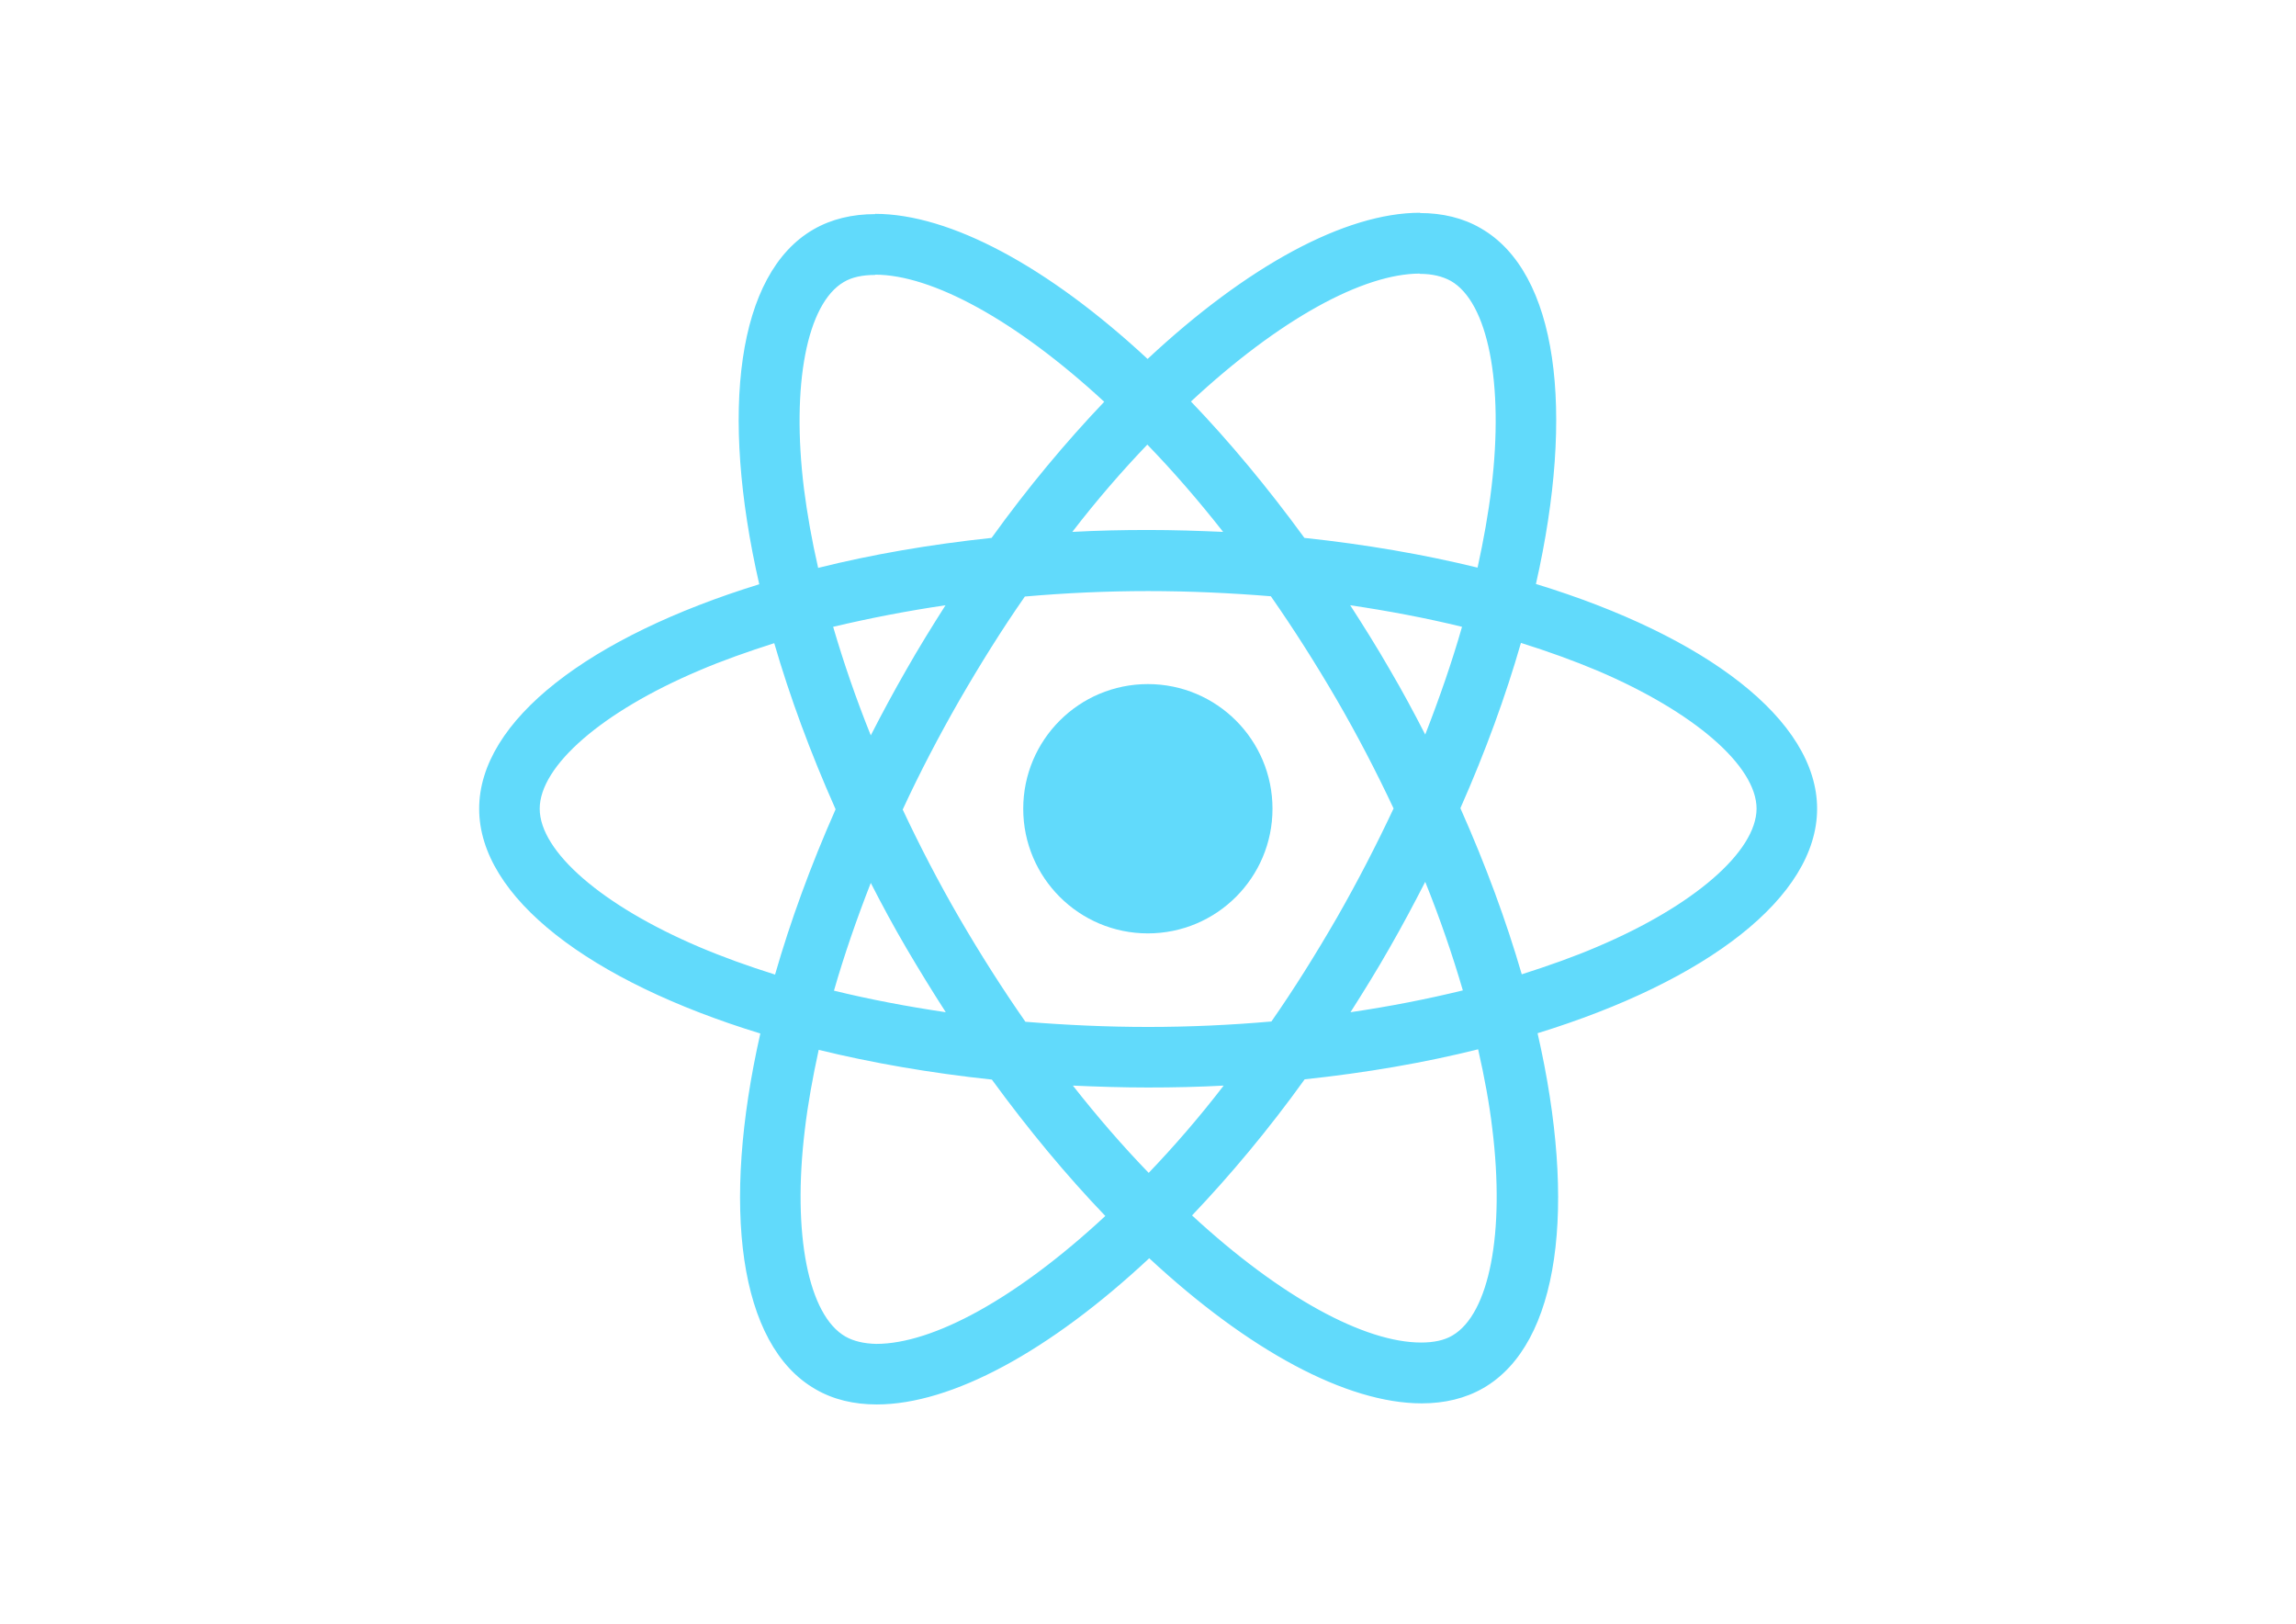
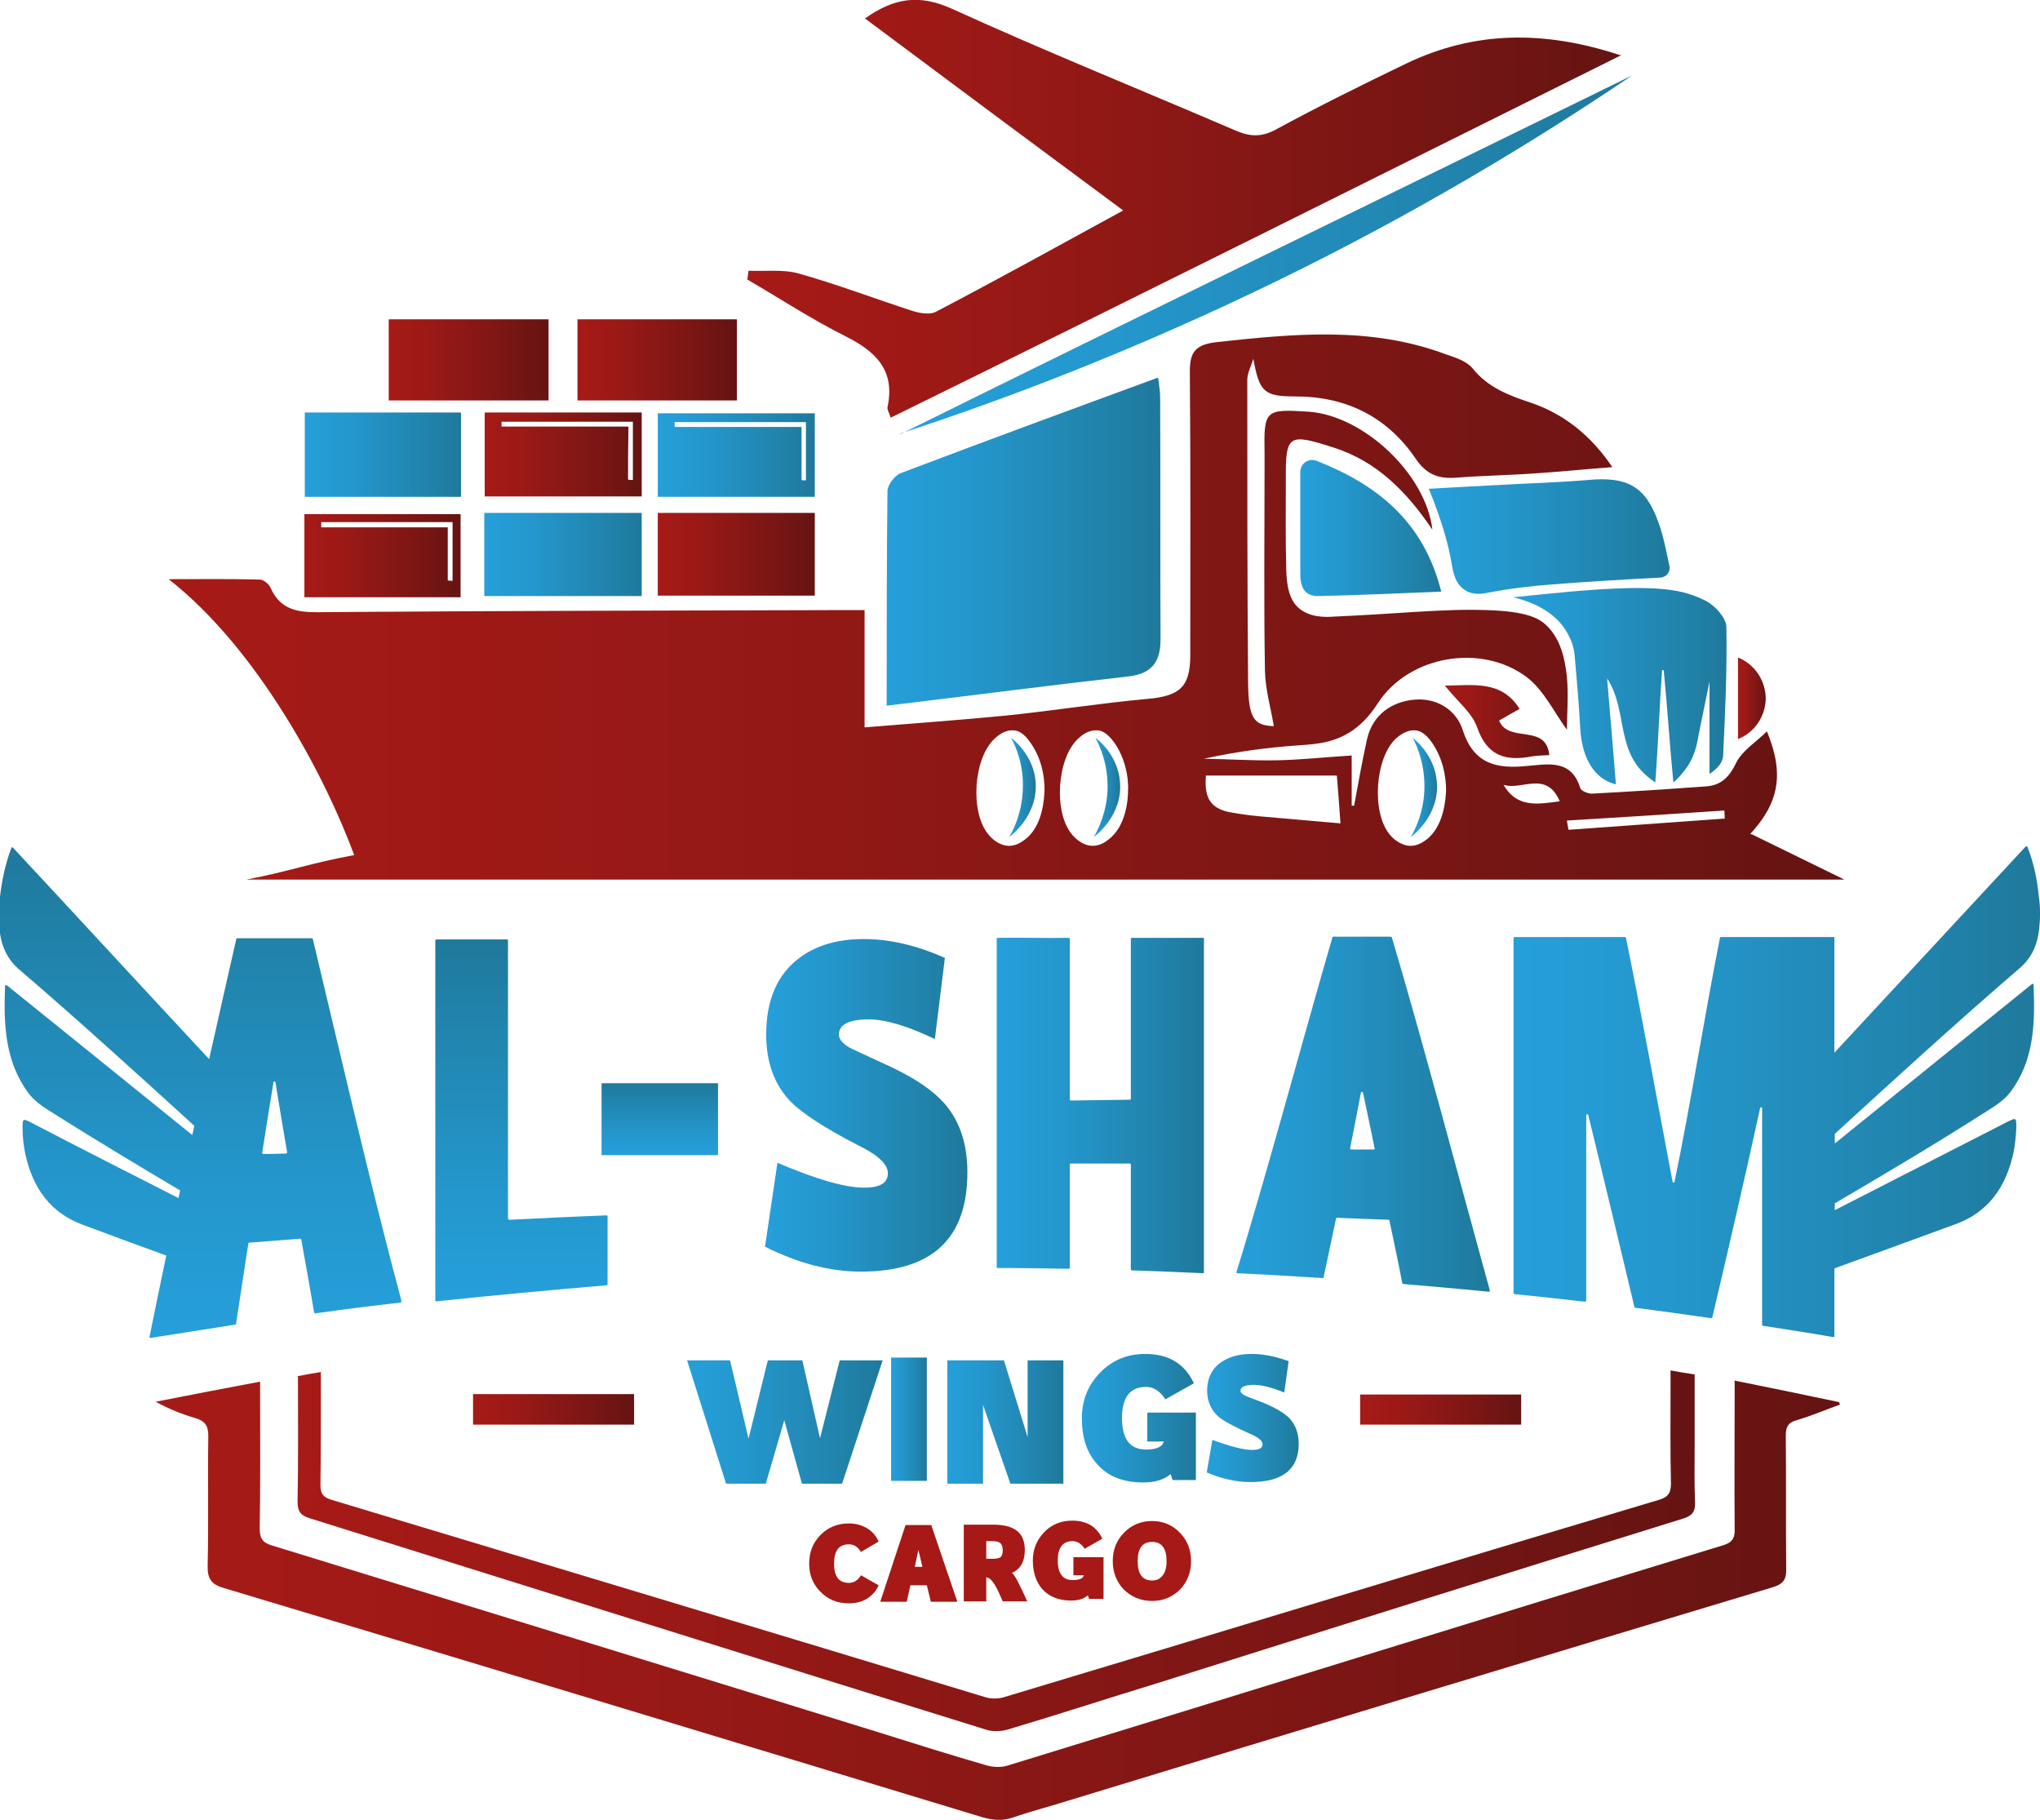
- <svg xmlns="http://www.w3.org/2000/svg" viewBox="0 0 841.9 595.3">
-   <g fill="#61DAFB">
-     <path d="M666.3 296.5c0-32.5-40.7-63.3-103.1-82.4 14.4-63.6 8-114.2-20.2-130.4-6.5-3.8-14.1-5.6-22.4-5.6v22.3c4.6 0 8.3.9 11.4 2.6 13.6 7.8 19.5 37.5 14.9 75.7-1.1 9.4-2.9 19.3-5.1 29.4-19.6-4.8-41-8.5-63.5-10.9-13.5-18.5-27.5-35.3-41.6-50 32.6-30.3 63.2-46.9 84-46.9V78c-27.5 0-63.5 19.6-99.9 53.6-36.4-33.8-72.4-53.2-99.9-53.2v22.3c20.7 0 51.4 16.5 84 46.6-14 14.7-28 31.4-41.3 49.9-22.6 2.4-44 6.1-63.6 11-2.3-10-4-19.7-5.2-29-4.7-38.2 1.1-67.9 14.6-75.8 3-1.8 6.9-2.6 11.5-2.6V78.5c-8.4 0-16 1.8-22.6 5.6-28.1 16.2-34.4 66.7-19.9 130.1-62.2 19.2-102.7 49.9-102.7 82.3 0 32.5 40.7 63.3 103.1 82.4-14.4 63.6-8 114.2 20.2 130.4 6.5 3.8 14.1 5.6 22.5 5.6 27.5 0 63.5-19.6 99.9-53.6 36.4 33.8 72.4 53.2 99.9 53.2 8.4 0 16-1.8 22.6-5.6 28.1-16.2 34.4-66.7 19.9-130.1 62-19.1 102.5-49.9 102.5-82.3zm-130.2-66.7c-3.7 12.9-8.3 26.2-13.5 39.5-4.1-8-8.4-16-13.1-24-4.6-8-9.5-15.8-14.4-23.4 14.2 2.1 27.9 4.7 41 7.9zm-45.8 106.5c-7.8 13.5-15.8 26.3-24.1 38.2-14.9 1.3-30 2-45.2 2-15.1 0-30.2-.7-45-1.9-8.3-11.9-16.4-24.6-24.2-38-7.6-13.1-14.5-26.4-20.8-39.8 6.2-13.4 13.2-26.8 20.7-39.9 7.8-13.5 15.8-26.3 24.1-38.2 14.9-1.3 30-2 45.2-2 15.1 0 30.2.7 45 1.9 8.3 11.9 16.4 24.6 24.2 38 7.6 13.1 14.5 26.4 20.8 39.8-6.3 13.4-13.2 26.8-20.7 39.9zm32.3-13c5.4 13.4 10 26.8 13.8 39.8-13.1 3.2-26.9 5.9-41.2 8 4.9-7.7 9.8-15.6 14.4-23.7 4.6-8 8.9-16.1 13-24.1zM421.2 430c-9.3-9.6-18.6-20.3-27.8-32 9 .4 18.2.7 27.5.7 9.4 0 18.7-.2 27.8-.7-9 11.7-18.3 22.4-27.5 32zm-74.4-58.9c-14.2-2.1-27.9-4.7-41-7.9 3.7-12.9 8.3-26.2 13.5-39.5 4.1 8 8.4 16 13.1 24 4.7 8 9.5 15.8 14.4 23.4zM420.7 163c9.3 9.6 18.6 20.3 27.8 32-9-.4-18.2-.7-27.5-.7-9.4 0-18.7.2-27.8.7 9-11.7 18.3-22.4 27.5-32zm-74 58.9c-4.9 7.7-9.8 15.6-14.4 23.7-4.6 8-8.9 16-13 24-5.4-13.4-10-26.8-13.8-39.8 13.1-3.1 26.9-5.8 41.2-7.9zm-90.5 125.2c-35.4-15.1-58.3-34.9-58.3-50.6 0-15.7 22.9-35.6 58.3-50.6 8.6-3.7 18-7 27.7-10.1 5.7 19.6 13.2 40 22.5 60.9-9.2 20.8-16.6 41.1-22.2 60.6-9.9-3.1-19.3-6.5-28-10.2zM310 490c-13.6-7.8-19.5-37.5-14.9-75.7 1.1-9.4 2.9-19.3 5.1-29.4 19.6 4.8 41 8.5 63.5 10.9 13.5 18.5 27.5 35.3 41.6 50-32.6 30.3-63.2 46.9-84 46.9-4.5-.1-8.3-1-11.3-2.7zm237.2-76.2c4.7 38.2-1.1 67.9-14.6 75.8-3 1.8-6.9 2.6-11.5 2.6-20.7 0-51.4-16.5-84-46.6 14-14.7 28-31.4 41.3-49.9 22.6-2.4 44-6.1 63.6-11 2.3 10.1 4.1 19.8 5.2 29.1zm38.5-66.7c-8.6 3.7-18 7-27.7 10.1-5.7-19.6-13.2-40-22.5-60.9 9.2-20.8 16.6-41.1 22.2-60.6 9.9 3.1 19.3 6.5 28.1 10.2 35.4 15.1 58.3 34.9 58.3 50.6-.1 15.7-23 35.6-58.4 50.6zM320.8 78.4z" />
-     <circle cx="420.9" cy="296.5" r="45.7" />
-     <path d="M520.5 78.1z" />
+ <svg xmlns="http://www.w3.org/2000/svg" width="508" height="453" version="1.1" viewBox="0 0 508 453" xml:space="preserve">
+   <style type="text/css">
+ 	.st0{fill:url(#SVGID_1_);}
+ 	.st1{fill:url(#SVGID_00000100374781197637613910000002083358941014354595_);}
+ 	.st2{fill:url(#SVGID_00000109027252061646662310000008807734010550581412_);}
+ 	.st3{fill:url(#SVGID_00000093884674241930143670000001054504428235345824_);}
+ 	.st4{fill:url(#SVGID_00000036958480020087735960000004993094012222943126_);}
+ 	.st5{fill:url(#SVGID_00000083773745103293279260000006241290240976420528_);}
+ 	.st6{fill:url(#SVGID_00000119092336941780014540000004397589042886834101_);}
+ 	.st7{fill:url(#SVGID_00000145763057447125382490000012646993371002751934_);}
+ 	.st8{fill:url(#SVGID_00000076601104300006852490000007917606803246754979_);}
+ 	.st9{fill:url(#SVGID_00000091694253767464990840000006448033038085331098_);}
+ 	.st10{fill:url(#SVGID_00000110440859505365912270000017623903093437554836_);}
+ 	.st11{fill:url(#SVGID_00000015313503142658996240000006452927590506829216_);}
+ 	.st12{fill:url(#SVGID_00000067917544410331803940000000403009900533719220_);}
+ 	.st13{fill:url(#SVGID_00000085933631282944234310000001471135072451828876_);}
+ 	.st14{fill:url(#SVGID_00000145055233366809155330000009588375516280863417_);}
+ 	.st15{fill:url(#SVGID_00000086686976792494292100000008927406522999118764_);}
+ 	.st16{fill:url(#SVGID_00000124883759717255677650000013950972961564497841_);}
+ 	.st17{fill:url(#SVGID_00000183958990481528138390000008423367766122430614_);}
+ 	.st18{fill:url(#SVGID_00000155145460955930429740000010004905699990157718_);}
+ 	.st19{fill:url(#SVGID_00000031192723990531403980000015509606812832928131_);}
+ 	.st20{fill:url(#SVGID_00000140734551557390466170000013488222256157030545_);}
+ 	.st21{fill:url(#SVGID_00000040552556502428006780000003035271912964169398_);}
+ 	.st22{fill:url(#SVGID_00000090983675047881482570000003136497731135588745_);}
+ 	.st23{fill:url(#SVGID_00000012462060129716345400000002623163634646781339_);}
+ 	.st24{fill:url(#SVGID_00000020359845871468413130000014591166829515659933_);}
+ 	.st25{fill:url(#SVGID_00000039834946917080662570000007085399130661443226_);}
+ 	.st26{fill:url(#SVGID_00000078737833390325177520000011871373402110879400_);}
+ 	.st27{fill:url(#SVGID_00000040548560948285164910000018299334303988213642_);}
+ 	.st28{fill:url(#SVGID_00000096763327686813115640000009989597163210202755_);}
+ 	.st29{fill:url(#SVGID_00000152974726027012193850000012646890246035205296_);}
+ 	.st30{fill:url(#SVGID_00000026852391550548462000000002997177088904793478_);}
+ 	.st31{fill:url(#SVGID_00000134220735192776139480000012226929017440150706_);}
+ 	.st32{fill:url(#SVGID_00000133496105699012933640000007869244667041710741_);}
+ 	.st33{fill:url(#SVGID_00000088820541888640289870000009212729951788777868_);}
+ 	.st34{fill:url(#SVGID_00000103223275131427750550000012694790793487697328_);}
+ 	.st35{fill:#A61916;}
+ 	.st36{fill:url(#SVGID_00000001629679496293938710000006151574869115517597_);}
+ </style>
+   <g transform="translate(-40.2 -85.3)">
+     <linearGradient id="SVGID_1_" x1="78.4" x2="498" y1="484" y2="484" gradientUnits="userSpaceOnUse">
+       <stop style="stop-color:#A61A17" offset="0" />
+       <stop style="stop-color:#9A1916" offset=".264" />
+       <stop style="stop-color:#791614" offset=".744" />
+       <stop style="stop-color:#651413" offset="1" />
+     </linearGradient>
+     <path class="st0" d="m472 429c9 1.8 17.6 3.6 26.2 5.4 0 0.2 0.1 0.4 0.2 0.6-3.6 1.3-7.1 2.8-10.8 3.9-2.2 0.6-2.7 1.7-2.7 3.9 0.1 11 0 22 0.1 33 0.1 2.7-0.7 3.9-3.4 4.7-58.5 17.6-117 35.3-175 53-4.7 1.5-9.5 2.7-14.1 4.3-2.6 0.9-4.9 0.7-7.5 0-62.9-19.1-126-38.2-189-57.1-3.17-0.9-4.17-2.3-4.09-5.6 0.25-10.8 0-21.5 0.16-32.3 0-2.5-0.81-3.7-3.15-4.4-3.4-1-6.69-2.3-9.95-4.1 8.52-1.7 17-3.3 26-5v3.8c0 10.9 0.1 21.8-0.1 32.7 0 2.5 0.7 3.6 3.1 4.3 50.4 15.5 101 31 151 46.5 8.9 2.8 17.8 5.6 26.8 8.2 1.6 0.5 3.7 0.6 5.3 0.1 59.3-18.2 118-36.5 178-54.8 2.5-0.7 3.2-1.8 3.1-4.3-0.1-11 0-22 0-33v-3.8z" style="fill:url(#SVGID_1_)" />
+     <linearGradient id="SVGID_00000153697268341527961680000017036100814360253600_" x1="114" x2="462" y1="471" y2="471" gradientUnits="userSpaceOnUse">
+       <stop style="stop-color:#A61A17" offset="0" />
+       <stop style="stop-color:#9A1916" offset=".264" />
+       <stop style="stop-color:#791614" offset=".744" />
+       <stop style="stop-color:#651413" offset="1" />
+     </linearGradient>
+     <path d="m114 428c1.9-0.4 3.7-0.7 6.1-1.1v3.7c0 8.2 0 16.3-0.1 24.5 0 2.2 0.8 3 2.7 3.6 54.4 16.4 109 32.8 163 49.2 1.4 0.4 3.2 0.4 4.7-0.1 54.3-16.3 108-32.7 163-49.1 2.3-0.7 2.9-1.8 2.9-4.1-0.2-8.1-0.1-16.1-0.1-24.2v-3.9c2.2 0.4 3.9 0.7 6 1v17.5c0 4.8-0.1 9.6 0.1 14.3 0.1 2.5-0.8 3.4-3 4.1-43.8 13.6-87.6 27.3-131 41-12.4 3.8-24.7 7.8-37.1 11.5-1.7 0.5-3.9 0.6-5.6 0-56.1-17.4-112-35-168-52.5-2.4-0.7-3.3-1.6-3.3-4.2 0.2-10.3 0.1-20.6 0.1-31.2z" style="fill:url(#SVGID_00000153697268341527961680000017036100814360253600_)" />
+     <linearGradient id="SVGID_00000167370490672310968690000002969639485970276018_" x1="379" x2="419" y1="436" y2="436" gradientUnits="userSpaceOnUse">
+       <stop style="stop-color:#A61A17" offset="0" />
+       <stop style="stop-color:#9A1916" offset=".264" />
+       <stop style="stop-color:#791614" offset=".744" />
+       <stop style="stop-color:#651413" offset="1" />
+     </linearGradient>
+     <path d="m419 440h-40.1v-7.5h40.1v7.5z" style="fill:url(#SVGID_00000167370490672310968690000002969639485970276018_)" />
+     <linearGradient id="SVGID_00000158028515278478365470000000329960580428239028_" x1="158" x2="198" y1="436" y2="436" gradientUnits="userSpaceOnUse">
+       <stop style="stop-color:#A61A17" offset="0" />
+       <stop style="stop-color:#9A1916" offset=".264" />
+       <stop style="stop-color:#791614" offset=".744" />
+       <stop style="stop-color:#651413" offset="1" />
+     </linearGradient>
+     <path d="m158 440v-7.6h40.1v7.6h-40.1z" style="fill:url(#SVGID_00000158028515278478365470000000329960580428239028_)" />
+     <linearGradient id="SVGID_00000081610735124304322890000018259953815917742267_" x1="81.5" x2="499" y1="236" y2="236" gradientUnits="userSpaceOnUse">
+       <stop style="stop-color:#A61A17" offset="0" />
+       <stop style="stop-color:#9A1916" offset=".264" />
+       <stop style="stop-color:#791614" offset=".744" />
+       <stop style="stop-color:#651413" offset="1" />
+     </linearGradient>
+     <path d="m476 293c7.2-7.8 8.6-15 4.2-25.6-2.9 2.8-6.1 4.8-7.6 7.7-1.7 3.6-3.8 5.8-7.7 6-9.5 0.7-18.9 1.3-28.3 1.8-1 0-2.7-0.7-2.9-1.4-2.2-7.3-8.2-5.9-13.2-5.5-7.6 0.8-13.3-0.5-16-8.8-1.7-5.4-6.8-8.2-12.1-7.7-5.6 0.5-10.4 3.7-11.8 9.9-1.2 5.5-2.2 11-3.2 16.5h-0.6v-12.5c-6.6 0.4-12.7 1.1-18.9 1.2-5.9 0.1-11.9-0.3-17.9-0.4 9.2-2 16.7-2.8 21.9-3.2 5.1-0.4 9.5-0.4 14.3-3.3 2.6-1.6 5-4 7.1-7.3 7.7-11.9 25.8-15 37.1-6.5 4.3 3.3 6.9 8.9 10 13.1 0-4 0.4-8.6 0-13.1-0.5-4.7-1.6-9.4-4.9-12.7-1.9-1.9-4.9-3.7-15.1-4-10.6-0.4-23.2 1-37.7 1.6-2.5 0.2-6.5 0.3-9.3-2.3-2-1.9-2.8-4.9-2.9-9.5-0.2-7.4-0.1-14.7-0.1-22.1-0.1-11.4 0.6-11.8 11.8-8.2 10.8 3.4 18.3 11 24.7 20.5-1.6-13.9-17.2-28.5-30.9-29.4-10.8-0.7-11.1-0.4-10.9 10.4v3.5c0 16.9-0.2 33.7 0.1 50.6 0.1 4.7 1.5 9.4 2.2 13.8-4.8-0.2-6.3-1.7-6.4-10.7-0.2-25.1-0.2-50.3-0.2-75.5 0-1.8 1-3.5 1.5-5.3 1.5 8.3 2.7 9.4 10.4 9.4 12.8 0 23 5.1 30.1 15.6 2.8 4.1 6 5 10.4 4.6 6.7-0.5 13.5-0.6 20.2-1.1 5.9-0.4 11.8-1 18.3-1.5-5.4-8-12-13.1-19.9-15.9-5.7-1.9-11-3.8-14.9-8.7-1.5-1.8-4.3-2.7-6.7-3.5-18.7-7-37.9-5.1-57.2-3-6 0.7-6.6 3.3-6.5 8.4 0.2 23.2 0.1 46.4 0.1 69.6 0 7.8-2.6 10.1-10.6 10.8-12 1.1-23.8 3-35.7 4.2-11.3 1.1-22.7 1.9-34.8 2.9v-29.2h-7c-42.4 0.1-84.9 0.2-127 0.5-5.7 0.1-11.1 0.3-13.9-6-0.4-1-1.8-2.1-2.7-2.1-7.13-0.2-14.2-0.1-22.7-0.1 22.2 17.4 38.9 48.9 46.2 68.7-11 2-15.9 4-26.9 6.1h398c-7.7-3.8-15.4-7.5-23.1-11.3zm-160 1.5c-0.6 0.5-2 1.4-3.8 1.4-2.5-0.1-4.4-2-5.1-2.9-4.6-5.5-3.7-19.1 1.7-23.9 1.7-1.6 3.5-2.2 5.2-1.9 0.8 0.2 2 0.7 3.7 3 3.6 5.2 3.5 11.1 3.4 12 0 1.7-0.3 8.9-5.1 12.3zm79.2 0c-0.7 0.5-2 1.4-3.8 1.4-2.6-0.1-4.5-2-5.2-2.9-4.5-5.5-3.6-19.1 1.7-23.9 1.8-1.6 3.6-2.2 5.2-1.9 0.8 0.2 2.1 0.7 3.7 3 3.6 5.2 3.5 11.1 3.5 12-0.1 1.7-0.4 8.9-5.1 12.3zm-100 0c-0.7 0.5-2 1.4-3.8 1.4-2.6-0.1-4.4-2-5.1-2.9-4.6-5.5-3.7-19.1 1.7-23.9 1.7-1.6 3.5-2.2 5.1-1.9 0.9 0.2 2.1 0.7 3.7 3 3.7 5.2 3.5 11.1 3.5 12-0.1 1.7-0.3 8.9-5.1 12.3zm59.3-5.9c-2.3-0.2-4.7-0.5-7-0.9-5.6-0.8-7.5-3.3-7-9.3h32.6c0.3 3.8 0.6 7.3 0.9 11.9-6.4-0.6-13-1.1-19.5-1.7zm60.1-7.9c4.4 1.5 10.7-3.7 14 4.1-5.7 0.8-10.7 1.6-14-4.1zm16.2 11.2c-0.2-0.8-0.3-1.5-0.4-2.3 13.1-0.8 26.1-1.6 39.2-2.5 0 0.7 0.1 1.4 0.1 2-12.9 0.9-25.9 1.9-38.9 2.8z" style="fill:url(#SVGID_00000081610735124304322890000018259953815917742267_)" />
+     <linearGradient id="SVGID_00000049211980814106733330000015656792558155448500_" x1="227" x2="444" y1="137" y2="137" gradientUnits="userSpaceOnUse">
+       <stop style="stop-color:#A61A17" offset="0" />
+       <stop style="stop-color:#9A1916" offset=".264" />
+       <stop style="stop-color:#791614" offset=".744" />
+       <stop style="stop-color:#651413" offset="1" />
+     </linearGradient>
+     <path d="m444 99c-61.3 30.5-121 60.3-182 90.3-0.4-1.3-0.9-2-0.8-2.6 2-9.2-2.9-13.9-10.5-17.7-8.4-4.2-16.3-9.4-24.4-14.1 0.1-0.8 0.2-1.5 0.3-2.2 4.2 0.2 8.6-0.4 12.5 0.7 9.6 2.7 19 6.3 28.6 9.4 1.7 0.5 4.2 0.9 5.6 0.1 15.3-8 30.5-16.4 46.6-25.2-21.9-16.2-43-31.9-64.3-47.8 7.3-5.19 13.6-6.08 21.7-2.39 23.3 10.6 47.1 20.2 70.6 30.3 3.5 1.5 6.3 1.7 9.9-0.2 10.7-5.8 21.6-11.2 32.6-16.5 16.9-8.09 34.2-8.34 53.2-2.09z" style="fill:url(#SVGID_00000049211980814106733330000015656792558155448500_)" />
+     <linearGradient id="SVGID_00000039833407589198212780000007120960390860148115_" x1="261" x2="329" y1="220" y2="220" gradientUnits="userSpaceOnUse">
+       <stop style="stop-color:#259FDA" offset="0" />
+       <stop style="stop-color:#2498CE" offset=".271" />
+       <stop style="stop-color:#2184AD" offset=".763" />
+       <stop style="stop-color:#1F799B" offset="1" />
+     </linearGradient>
+     <path d="m261 261c0-18.7 0-36 0.2-53.4 0-1.6 1.8-3.9 3.3-4.5 21.1-8 42.3-15.8 64.1-23.8 0.2 1.9 0.5 3.4 0.5 4.8 0.1 20 0 40 0.1 60 0.1 5.8-2 8.9-7.9 9.6-19.4 2.2-38.7 4.7-60.3 7.3z" style="fill:url(#SVGID_00000039833407589198212780000007120960390860148115_)" />
+     <linearGradient id="SVGID_00000072990938895507731890000003760946029977350279_" x1="417" x2="470" y1="256" y2="256" gradientUnits="userSpaceOnUse">
+       <stop style="stop-color:#259FDA" offset="0" />
+       <stop style="stop-color:#2498CE" offset=".271" />
+       <stop style="stop-color:#2184AD" offset=".763" />
+       <stop style="stop-color:#1F799B" offset="1" />
+     </linearGradient>
+     <path d="m417 234c4-0.4 8.8-0.9 14.2-1.4 22.9-2 28.2-0.4 33.8 2.3 2.3 1.2 5 4.2 5.1 6.4 0.2 10.6-0.3 21.3-0.8 32 0 1.7-1.3 3.3-3.4 4.7v-23c-1.2 5.8-2 9.8-2.6 12.7-0.6 3.4-1.2 6.3-3.5 9.3-1 1.3-2.2 2.6-2.9 3.1-0.9-9.2-1.5-18.7-2.4-27.9-0.1 0-0.3-0.1-0.4-0.1-0.7 9.5-0.9 17.2-1.7 28-10.5-6.9-6.4-17.2-12-25.9 0.8 9.3 1.5 17.8 2.2 26.4-5.3-1.3-8.5-6.4-8.9-14.1-0.3-5.7-0.8-11.4-1.3-17.1-0.2-3-0.8-4.4-1.7-6.1-3.2-6.3-10.4-8.5-13.7-9.3z" style="fill:url(#SVGID_00000072990938895507731890000003760946029977350279_)" />
+     <linearGradient id="SVGID_00000091713584447235984460000011053083211499034254_" x1="396" x2="456" y1="218" y2="218" gradientUnits="userSpaceOnUse">
+       <stop style="stop-color:#259FDA" offset="0" />
+       <stop style="stop-color:#2498CE" offset=".271" />
+       <stop style="stop-color:#2184AD" offset=".763" />
+       <stop style="stop-color:#1F799B" offset="1" />
+     </linearGradient>
+     <path d="m396 207c6.7-0.4 12.6-0.7 18.4-1 7.1-0.4 14.3-0.6 21.3-1.2 9.8-0.9 14.4 1.6 17.6 10.9 1.2 3.3 1.8 6.8 2.6 10.4 0.4 1.5-0.7 2.9-2.2 3-9.4 0.5-18.1 1-26.9 1.7-5.2 0.4-10.5 1-15.7 2-1.9 0.4-4.2 0.7-6.1-0.6-2.5-1.5-3-4.8-3.3-6.5-0.7-4.3-2.3-10.4-5.7-18.7z" style="fill:url(#SVGID_00000091713584447235984460000011053083211499034254_)" />
+     <linearGradient id="SVGID_00000129886785181038636400000014627904700946059664_" x1="137" x2="177" y1="174" y2="174" gradientUnits="userSpaceOnUse">
+       <stop style="stop-color:#A61A17" offset="0" />
+       <stop style="stop-color:#9A1916" offset=".264" />
+       <stop style="stop-color:#791614" offset=".744" />
+       <stop style="stop-color:#651413" offset="1" />
+     </linearGradient>
+     <path d="m137 185v-20.2h39.8v20.2h-39.8z" style="fill:url(#SVGID_00000129886785181038636400000014627904700946059664_)" />
+     <linearGradient id="SVGID_00000156570412648447344640000015178953723798219397_" x1="184" x2="223" y1="174" y2="174" gradientUnits="userSpaceOnUse">
+       <stop style="stop-color:#A61A17" offset="0" />
+       <stop style="stop-color:#9A1916" offset=".264" />
+       <stop style="stop-color:#791614" offset=".744" />
+       <stop style="stop-color:#651413" offset="1" />
+     </linearGradient>
+     <path d="m184 185v-20.2h39.7v20.2h-39.7z" style="fill:url(#SVGID_00000156570412648447344640000015178953723798219397_)" />
+     <linearGradient id="SVGID_00000027574351154042298910000012164817537834886053_" x1="364" x2="399" y1="217" y2="217" gradientUnits="userSpaceOnUse">
+       <stop style="stop-color:#259FDA" offset="0" />
+       <stop style="stop-color:#2498CE" offset=".271" />
+       <stop style="stop-color:#2184AD" offset=".763" />
+       <stop style="stop-color:#1F799B" offset="1" />
+     </linearGradient>
+     <path d="m368 200c15.2 6 26.7 15.1 31.1 32.6-10.6 0.4-20.5 0.9-30.5 1.1-3.9 0.1-4.7-2.7-4.6-6.1v-24.8c0-2.1 2.1-3.5 4-2.8z" style="fill:url(#SVGID_00000027574351154042298910000012164817537834886053_)" />
+     <linearGradient id="SVGID_00000147215602224262716830000012103657288137302715_" x1="204" x2="243" y1="223" y2="223" gradientUnits="userSpaceOnUse">
+       <stop style="stop-color:#A61A17" offset="0" />
+       <stop style="stop-color:#9A1916" offset=".264" />
+       <stop style="stop-color:#791614" offset=".744" />
+       <stop style="stop-color:#651413" offset="1" />
+     </linearGradient>
+     <path d="m204 213h39.1v20.6h-39.1v-20.6z" style="fill:url(#SVGID_00000147215602224262716830000012103657288137302715_)" />
+     <linearGradient id="SVGID_00000131340534428520751170000001628223167220128402_" x1="116" x2="155" y1="198" y2="198" gradientUnits="userSpaceOnUse">
+       <stop style="stop-color:#259FDA" offset="0" />
+       <stop style="stop-color:#2498CE" offset=".271" />
+       <stop style="stop-color:#2184AD" offset=".763" />
+       <stop style="stop-color:#1F799B" offset="1" />
+     </linearGradient>
+     <path d="m155 209h-38.9v-21h38.9v21z" style="fill:url(#SVGID_00000131340534428520751170000001628223167220128402_)" />
+     <linearGradient id="SVGID_00000011728713999051837760000008664085441428570548_" x1="161" x2="200" y1="223" y2="223" gradientUnits="userSpaceOnUse">
+       <stop style="stop-color:#259FDA" offset="0" />
+       <stop style="stop-color:#2498CE" offset=".271" />
+       <stop style="stop-color:#2184AD" offset=".763" />
+       <stop style="stop-color:#1F799B" offset="1" />
+     </linearGradient>
+     <path d="m200 213v20.7h-39.2v-20.7h39.2z" style="fill:url(#SVGID_00000011728713999051837760000008664085441428570548_)" />
+     <linearGradient id="SVGID_00000183250728166553455250000005316522896516572598_" x1="161" x2="200" y1="198" y2="198" gradientUnits="userSpaceOnUse">
+       <stop style="stop-color:#A61A17" offset="0" />
+       <stop style="stop-color:#9A1916" offset=".264" />
+       <stop style="stop-color:#791614" offset=".744" />
+       <stop style="stop-color:#651413" offset="1" />
+     </linearGradient>
+     <path d="m200 188v20.9h-39.1v-20.9h39.1zm-3.4 16.7c0.4 0.1 0.8 0.1 1.2 0.1v-14.5h-32.7v1.2h31.6c-0.1 4.9-0.1 8.9-0.1 13.2z" style="fill:url(#SVGID_00000183250728166553455250000005316522896516572598_)" />
+     <linearGradient id="SVGID_00000005952152977990614100000013934934980979115188_" x1="204" x2="243" y1="198" y2="198" gradientUnits="userSpaceOnUse">
+       <stop style="stop-color:#259FDA" offset="0" />
+       <stop style="stop-color:#2498CE" offset=".271" />
+       <stop style="stop-color:#2184AD" offset=".763" />
+       <stop style="stop-color:#1F799B" offset="1" />
+     </linearGradient>
+     <path d="m204 209v-20.8h39.1v20.8h-39.1zm35.8-4.2c0.3 0.1 0.7 0.1 1.1 0.1v-14.5h-32.7v1.2h31.6v13.2z" style="fill:url(#SVGID_00000005952152977990614100000013934934980979115188_)" />
+     <linearGradient id="SVGID_00000150824005394626571680000000393481150143371964_" x1="116" x2="155" y1="223" y2="223" gradientUnits="userSpaceOnUse">
+       <stop style="stop-color:#A61A17" offset="0" />
+       <stop style="stop-color:#9A1916" offset=".264" />
+       <stop style="stop-color:#791614" offset=".744" />
+       <stop style="stop-color:#651413" offset="1" />
+     </linearGradient>
+     <path d="m116 234v-20.7h38.9v20.7h-38.9zm35.7-4.2c0.4 0.1 0.8 0.1 1.2 0.1v-14.6h-32.7v1.3h31.5v13.2z" style="fill:url(#SVGID_00000150824005394626571680000000393481150143371964_)" />
+     <linearGradient id="SVGID_00000065047072596476180450000014779994835799241095_" x1="400" x2="426" y1="265" y2="265" gradientUnits="userSpaceOnUse">
+       <stop style="stop-color:#A61A17" offset="0" />
+       <stop style="stop-color:#9A1916" offset=".264" />
+       <stop style="stop-color:#791614" offset=".744" />
+       <stop style="stop-color:#651413" offset="1" />
+     </linearGradient>
+     <path d="m400 256c7.3-0.1 14.2-1.3 18.6 5.8-1.8 1-3.4 1.9-5.1 2.9 2.4 5.8 11.7 0.6 12.5 8.6-1.5 0.1-2.9 0.1-4.2 0.3-6.6 1.3-11.3 0-13.8-7.3-1.3-3.6-4.9-6.4-8-10.3z" style="fill:url(#SVGID_00000065047072596476180450000014779994835799241095_)" />
+     <linearGradient id="SVGID_00000096754388172206572300000009954571597017093017_" x1="473" x2="480" y1="259" y2="259" gradientUnits="userSpaceOnUse">
+       <stop style="stop-color:#A61A17" offset="0" />
+       <stop style="stop-color:#9A1916" offset=".264" />
+       <stop style="stop-color:#791614" offset=".744" />
+       <stop style="stop-color:#651413" offset="1" />
+     </linearGradient>
+     <path d="m473 249c4.2 1.7 6.9 5.8 6.9 10.3-0.1 4.4-2.8 8.4-6.9 10v-20.3z" style="fill:url(#SVGID_00000096754388172206572300000009954571597017093017_)" />
+     <linearGradient id="SVGID_00000032621420592077485110000006421130971233049001_" x1="312" x2="319" y1="282" y2="282" gradientUnits="userSpaceOnUse">
+       <stop style="stop-color:#259FDA" offset="0" />
+       <stop style="stop-color:#2498CE" offset=".271" />
+       <stop style="stop-color:#2184AD" offset=".763" />
+       <stop style="stop-color:#1F799B" offset="1" />
+     </linearGradient>
+     <path d="m313 269c0.8 0.6 5.6 4.4 6.1 11 0.7 8.4-6.2 13.4-6.5 13.7 1.1-2 3.2-6.2 3.4-11.8 0.2-6.2-1.9-10.8-3-12.9z" style="fill:url(#SVGID_00000032621420592077485110000006421130971233049001_)" />
+     <linearGradient id="SVGID_00000079483828932975903490000005901451618612583351_" x1="392" x2="398" y1="282" y2="282" gradientUnits="userSpaceOnUse">
+       <stop style="stop-color:#259FDA" offset="0" />
+       <stop style="stop-color:#2498CE" offset=".271" />
+       <stop style="stop-color:#2184AD" offset=".763" />
+       <stop style="stop-color:#1F799B" offset="1" />
+     </linearGradient>
+     <path d="m392 269c0.7 0.6 5.5 4.4 6 11 0.7 8.4-6.1 13.4-6.5 13.7 1.2-2 3.2-6.2 3.4-11.8 0.2-6.2-1.8-10.8-2.9-12.9z" style="fill:url(#SVGID_00000079483828932975903490000005901451618612583351_)" />
+     <linearGradient id="SVGID_00000152236296871943125820000009339735393459304882_" x1="291" x2="298" y1="282" y2="282" gradientUnits="userSpaceOnUse">
+       <stop style="stop-color:#259FDA" offset="0" />
+       <stop style="stop-color:#2498CE" offset=".271" />
+       <stop style="stop-color:#2184AD" offset=".763" />
+       <stop style="stop-color:#1F799B" offset="1" />
+     </linearGradient>
+     <path d="m292 269c0.7 0.6 5.6 4.4 6.1 11 0.6 8.4-6.2 13.4-6.6 13.7 1.2-2 3.2-6.2 3.4-11.8 0.3-6.2-1.8-10.8-2.9-12.9z" style="fill:url(#SVGID_00000152236296871943125820000009339735393459304882_)" />
+     <linearGradient id="SVGID_00000175281805500367298170000005191833651903903647_" x1="211" x2="260" y1="439" y2="439" gradientUnits="userSpaceOnUse">
+       <stop style="stop-color:#259FDA" offset="0" />
+       <stop style="stop-color:#2498CE" offset=".271" />
+       <stop style="stop-color:#2184AD" offset=".763" />
+       <stop style="stop-color:#1F799B" offset="1" />
+     </linearGradient>
+     <path d="m260 424-10.1 30.7h-10l-4.4-15.8-4.6 15.8h-9.9l-9.7-30.7h10.7l4.6 19.5 4.8-19.5h8.6l4.4 19.4 4.9-19.4z" style="fill:url(#SVGID_00000175281805500367298170000005191833651903903647_)" />
+     <linearGradient id="SVGID_00000131336993398459195090000012361322498034546053_" x1="262" x2="271" y1="439" y2="439" gradientUnits="userSpaceOnUse">
+       <stop style="stop-color:#259FDA" offset="0" />
+       <stop style="stop-color:#2498CE" offset=".271" />
+       <stop style="stop-color:#2184AD" offset=".763" />
+       <stop style="stop-color:#1F799B" offset="1" />
+     </linearGradient>
+     <path d="m271 454h-8.9v-30.7h8.9z" style="fill:url(#SVGID_00000131336993398459195090000012361322498034546053_)" />
+     <linearGradient id="SVGID_00000084492298056146236510000000336609643168786049_" x1="276" x2="305" y1="439" y2="439" gradientUnits="userSpaceOnUse">
+       <stop style="stop-color:#259FDA" offset="0" />
+       <stop style="stop-color:#2498CE" offset=".271" />
+       <stop style="stop-color:#2184AD" offset=".763" />
+       <stop style="stop-color:#1F799B" offset="1" />
+     </linearGradient>
+     <path d="m305 424v30.7h-13.2l-6.8-19.6v19.6h-8.9v-30.7h14.1l5.9 19.1v-19.1z" style="fill:url(#SVGID_00000084492298056146236510000000336609643168786049_)" />
+     <linearGradient id="SVGID_00000167394175141434644950000012222770753749352361_" x1="310" x2="338" y1="439" y2="439" gradientUnits="userSpaceOnUse">
+       <stop style="stop-color:#259FDA" offset="0" />
+       <stop style="stop-color:#2498CE" offset=".271" />
+       <stop style="stop-color:#2184AD" offset=".763" />
+       <stop style="stop-color:#1F799B" offset="1" />
+     </linearGradient>
+     <path d="m338 437v16.8h-5.8l-0.5-1.5c-1.6 1.4-3.9 2.1-6.8 2.1-5 0-8.9-1.5-11.6-4.7-2.5-2.8-3.7-6.6-3.7-11.3 0-4.4 1.5-8.2 4.5-11.3s6.7-4.7 11.3-4.7c5.8 0 9.8 2.4 12.1 7.3l-7.1 4c-1.3-2-2.9-3.1-4.8-3.1-4 0-6 2.6-6 7.8s2 7.8 6 7.8c2.6 0 4.1-0.7 4.4-2h-4.1v-7.2z" style="fill:url(#SVGID_00000167394175141434644950000012222770753749352361_)" />
+     <linearGradient id="SVGID_00000147220691472764103250000014600172002935985547_" x1="341" x2="364" y1="439" y2="439" gradientUnits="userSpaceOnUse">
+       <stop style="stop-color:#259FDA" offset="0" />
+       <stop style="stop-color:#2498CE" offset=".271" />
+       <stop style="stop-color:#2184AD" offset=".763" />
+       <stop style="stop-color:#1F799B" offset="1" />
+     </linearGradient>
+     <path d="m360 432c-3.2-1.3-5.7-1.9-7.5-1.9-2.3 0-3.4 0.5-3.4 1.5 0 0.4 0.4 0.8 1.2 1.2 0.2 0.1 1.4 0.6 3.6 1.4 3.4 1.3 5.8 2.7 7.3 4.1 1.6 1.7 2.4 3.8 2.4 6.5 0 6.3-4 9.5-12 9.5-3.5 0-7.2-0.8-10.9-2.4l1.4-8.1c4.4 1.6 7.7 2.5 9.9 2.5 1.8 0 2.6-0.5 2.6-1.4s-1.1-1.8-3.3-2.7c-3.8-1.7-6.4-3.1-7.7-4.2-1.8-1.6-2.8-3.8-2.8-6.4 0-3.3 1.3-5.8 3.9-7.4 1.9-1.2 4.3-1.8 7.2-1.8s5.9 0.6 9.2 1.8z" style="fill:url(#SVGID_00000147220691472764103250000014600172002935985547_)" />
  </g>
+   <g transform="translate(-40.2 -85.3)">
+     <linearGradient id="SVGID_00000138574896061090112770000010566222823661650612_" x1="170" x2="170" y1="409" y2="319" gradientUnits="userSpaceOnUse">
+       <stop style="stop-color:#259FDA" offset="0" />
+       <stop style="stop-color:#2498CE" offset=".271" />
+       <stop style="stop-color:#2184AD" offset=".763" />
+       <stop style="stop-color:#1F799B" offset="1" />
+     </linearGradient>
+     <path d="m167 389c8.1-0.4 16.2-0.8 24.3-1.1 0.1 0 0.2 0.1 0.2 0.2v16.9c0 0.2-0.1 0.3-0.2 0.3-14.1 1.2-28.3 2.5-42.4 4-0.1 0.1-0.3-0.1-0.3-0.2v-89.7c0-0.1 0.2-0.2 0.3-0.2h17.6c0.1 0 0.2 0.1 0.2 0.2v69.3c0.1 0.2 0.2 0.3 0.3 0.3z" style="fill:url(#SVGID_00000138574896061090112770000010566222823661650612_)" />
+     <linearGradient id="SVGID_00000178912203997472887400000012311844584875022492_" x1="289" x2="340" y1="360" y2="360" gradientUnits="userSpaceOnUse">
+       <stop style="stop-color:#259FDA" offset="0" />
+       <stop style="stop-color:#2498CE" offset=".271" />
+       <stop style="stop-color:#2184AD" offset=".763" />
+       <stop style="stop-color:#1F799B" offset="1" />
+     </linearGradient>
+     <path d="m340 319v83c0 0.2-0.1 0.3-0.2 0.3-7-0.3-10.7-0.5-17.7-0.7-0.2 0-0.3-0.1-0.3-0.3v-26c0-0.2-0.1-0.3-0.2-0.3h-14.8c-0.1 0-0.2 0.1-0.2 0.2v25.8c0 0.1-0.2 0.2-0.3 0.2-7-0.1-10.6-0.2-17.7-0.2-0.1 0-0.2-0.1-0.2-0.2v-81.8c0-0.1 0.1-0.2 0.2-0.2 7.1-0.1 10.7 0.1 17.7 0 0.1 0 0.3 0.1 0.3 0.2v40c0 0.1 0.1 0.3 0.2 0.3 5.9-0.1 8.9-0.1 14.8-0.2 0.1 0 0.2-0.1 0.2-0.2v-39.9c0-0.1 0.1-0.2 0.3-0.2h17.7c0.1 0 0.2 0.1 0.2 0.2z" style="fill:url(#SVGID_00000178912203997472887400000012311844584875022492_)" />
+     <linearGradient id="SVGID_00000059309125411093049860000005432728014805946001_" x1="348" x2="411" y1="363" y2="363" gradientUnits="userSpaceOnUse">
+       <stop style="stop-color:#259FDA" offset="0" />
+       <stop style="stop-color:#2498CE" offset=".271" />
+       <stop style="stop-color:#2184AD" offset=".763" />
+       <stop style="stop-color:#1F799B" offset="1" />
+     </linearGradient>
+     <path d="m386 389c-5.1-0.2-7.8-0.3-12.9-0.5-0.1 0-0.2 0.1-0.2 0.2-1.2 5.8-1.9 8.9-3.1 14.6 0 0.2-0.1 0.3-0.2 0.2-8.5-0.5-12.8-0.8-21.3-1.2-0.1 0-0.3-0.2-0.2-0.3 7.1-22.8 17.2-60.4 23.9-83.3 0-0.1 0.1-0.2 0.3-0.2h14.2c0.1 0 0.2 0.1 0.3 0.2 7.4 24.8 17.5 62.9 24.4 87.9 0 0.2-0.1 0.4-0.3 0.3-8.4-0.8-12.8-1.2-21.2-1.9-0.1 0-0.2-0.1-0.3-0.2-1.2-6.2-1.9-9.4-3.2-15.6 0-0.1-0.1-0.2-0.2-0.2zm-6.9-31.7c-1 5.3-1.6 8.4-2.7 13.9 0 0.1 0.1 0.3 0.2 0.3h5.6c0.2 0 0.4-0.1 0.3-0.3-1.1-5.6-1.8-8.6-2.9-13.9 0-0.2-0.4-0.2-0.5 0z" style="fill:url(#SVGID_00000059309125411093049860000005432728014805946001_)" />
+     <linearGradient id="SVGID_00000150068280581088055500000005290942276282816688_" x1="204" x2="204" y1="373" y2="355" gradientUnits="userSpaceOnUse">
+       <stop style="stop-color:#259FDA" offset="0" />
+       <stop style="stop-color:#2498CE" offset=".271" />
+       <stop style="stop-color:#2184AD" offset=".763" />
+       <stop style="stop-color:#1F799B" offset="1" />
+     </linearGradient>
+     <rect x="190" y="355" width="29" height="17.9" style="fill:url(#SVGID_00000150068280581088055500000005290942276282816688_)" />
+     <linearGradient id="SVGID_00000106853091370289308140000006248020971898451902_" x1="231" x2="281" y1="360" y2="360" gradientUnits="userSpaceOnUse">
+       <stop style="stop-color:#259FDA" offset="0" />
+       <stop style="stop-color:#2498CE" offset=".271" />
+       <stop style="stop-color:#2184AD" offset=".763" />
+       <stop style="stop-color:#1F799B" offset="1" />
+     </linearGradient>
+     <path d="m273 344c-6.9-3.3-12.4-4.9-16.4-4.9-5 0-7.5 1.3-7.5 3.8 0 1.1 0.9 2.2 2.6 3.2 0.5 0.3 3.2 1.5 7.9 3.7 7.5 3.3 12.9 6.8 16.1 10.6 3.6 4.3 5.4 9.9 5.4 16.8 0 16.5-8.8 24.7-26.5 24.7-7.8 0-15.7-2.1-23.9-6.2l3.1-20.9c9.6 4.1 16.8 6.2 21.6 6.2 4 0 5.9-1.2 5.9-3.6 0-2.2-2.4-4.5-7.3-6.9-8.4-4.3-14-8-16.9-10.9-4.1-4.3-6.1-9.8-6.1-16.7 0-8.7 2.8-15.1 8.4-19.2 4.2-3.1 9.5-4.6 15.9-4.6 6.3 0 13 1.5 20.2 4.7z" style="fill:url(#SVGID_00000106853091370289308140000006248020971898451902_)" />
+   </g>
+   <linearGradient id="SVGID_00000044178202904179494890000002986840155860660912_" x1="417" x2="548" y1="357" y2="357" gradientTransform="translate(-40.2 -85.3)" gradientUnits="userSpaceOnUse">
+     <stop style="stop-color:#259FDA" offset="0" />
+     <stop style="stop-color:#2498CE" offset=".271" />
+     <stop style="stop-color:#2184AD" offset=".763" />
+     <stop style="stop-color:#1F799B" offset="1" />
+   </linearGradient>
+   <path d="m503 241c3-2.6 4.4-5.9 4.8-9.8 0.3-2.7 0.3-5.4-0.1-8.1-0.4-4-1.2-8.1-2.8-12.2-0.1-0.2-0.3-0.3-0.5-0.1-15.9 17.1-31.7 34.2-47.6 51.3v-28.6c0-0.1-0.1-0.2-0.2-0.2h-28.1c-0.1 0-0.2 0.1-0.2 0.2-3.7 18.7-7.4 41.9-11.3 60.7 0 0.3-0.4 0.3-0.5 0-3.4-18-8-43.1-11.6-60.7 0-0.1-0.1-0.2-0.2-0.2h-27.6c-0.1 0-0.2 0.1-0.2 0.2v88.4c0 0.1 0.1 0.2 0.2 0.3 7 0.7 10.6 1.1 17.6 1.9 0.1 0 0.3-0.1 0.3-0.3v-46.1c0-0.3 0.4-0.4 0.5-0.1 3.9 15.9 7.7 31.9 11.5 47.8 0 0.1 0.1 0.2 0.2 0.2 7.5 1 11.4 1.5 18.9 2.6 0.1 0 0.2-0.1 0.3-0.2 4.1-17.4 8.1-34.7 11.9-52.1 0.1-0.3 0.5-0.3 0.5 0v53.9c0 0.2 0.1 0.3 0.3 0.3 6.9 1.1 10.5 1.6 17.4 2.8 0.2 0 0.3-0.1 0.3-0.3v-16.8c10.2-3.7 20.3-7.4 30.4-11.1 7.8-2.9 12.3-9 14.2-17.7 0.4-2 0.6-4.1 0.7-6.2 0-2.6 0-2.6-2.4-1.4-14.3 7.3-28.5 14.6-42.8 21.9v-1.7c12.8-7.5 25.6-15.1 38.1-23.1 2.1-1.3 4.2-2.7 5.7-4.7 5.8-7.8 6.1-16.8 5.7-26.6 0-0.2-0.2-0.3-0.4-0.2-16.6 13.4-32.9 26.6-49.1 39.7v-2.4c15.2-13.9 30.4-27.8 46.1-41.3z" style="fill:url(#SVGID_00000044178202904179494890000002986840155860660912_)" />
+   <linearGradient id="SVGID_00000124878552180836586530000002013098301085835423_" x1="90.3" x2="90.3" y1="418" y2="296" gradientTransform="translate(-40.2 -85.3)" gradientUnits="userSpaceOnUse">
+     <stop style="stop-color:#259FDA" offset="0" />
+     <stop style="stop-color:#2498CE" offset=".271" />
+     <stop style="stop-color:#2184AD" offset=".763" />
+     <stop style="stop-color:#1F799B" offset="1" />
+   </linearGradient>
+   <path d="m100 324c-7.47-27.8-15.4-62.2-22.1-90.2-0.1-0.2-0.2-0.2-0.3-0.2h-18.5c-0.12 0-0.23 0-0.26 0.2-2.21 9.7-4.48 19.7-6.76 29.9-16.3-17.5-32.5-35.1-48.8-52.6-0.13-0.2-0.37-0.2-0.44 0-1.6 4.2-2.37 8.2-2.86 12.3-0.32 2.7-0.33 5.4-0.1 8.1 0.4 3.8 1.78 7.2 4.81 9.8 14.8 12.7 29.3 25.9 43.7 39-0.17 0.8-0.33 1.5-0.5 2.3-15.3-12.4-30.6-24.7-46.2-37.3-0.17-0.1-0.42 0-0.43 0.2-0.38 9.7 0 18.7 5.77 26.6 1.49 2 3.55 3.4 5.64 4.7 10.6 6.7 21.4 13.2 32.2 19.6-0.14 0.6-0.28 1.3-0.41 1.9-12.2-6.2-24.4-12.4-36.5-18.7-2.34-1.2-2.38-1.2-2.33 1.5 0 2 0.23 4.1 0.67 6.2 1.89 8.7 6.43 14.7 14.2 17.6 6.97 2.6 14 5.2 20.9 7.7-1.44 6.9-2.83 13.6-4.16 20.2 0 0.2 0.13 0.4 0.31 0.3 8.32-1.3 12.6-2 21-3.3 0.11 0 0.21-0.1 0.23-0.2 1.24-8 1.84-12.1 3.04-19.9 0-0.2 0.1-0.3 0.2-0.3 5.1-0.4 7.7-0.6 12.8-1 0.1 0 0.2 0.1 0.2 0.2 1.3 7.3 2 11 3.2 18.2 0.1 0.1 0.2 0.2 0.3 0.2 8.4-1.2 12.8-1.7 21.2-2.7 0.1 0 0.2-0.1 0.2-0.3zm-28.8-36.8c-2.2 0.1-3.4 0.1-5.6 0.1-0.2 0-0.3-0.1-0.3-0.3 1.1-7.1 1.7-10.9 2.8-17.5 0-0.3 0.4-0.3 0.5 0 1.1 6.7 1.7 10.5 2.9 17.4 0 0.2-0.1 0.3-0.3 0.3z" style="fill:url(#SVGID_00000124878552180836586530000002013098301085835423_)" />
+   <g transform="translate(-40.2 -85.3)">
+     <path class="st35" d="m259 480c-0.4 0.9-0.9 1.7-1.8 2.5-1.4 1.3-3.3 2-5.6 2-2.9 0-5.3-1-7.1-2.9-1.9-1.9-2.8-4.2-2.8-7s0.9-5.1 2.7-7c1.9-2 4.3-3 7.2-3 2.2 0 4.1 0.7 5.6 2 0.8 0.7 1.4 1.6 1.8 2.5l-4.4 2.6c-0.8-1.3-1.8-1.9-3-1.9-2.5 0-3.7 1.6-3.7 4.8s1.2 4.8 3.7 4.8c1.2 0 2.2-0.6 3-1.9z" style="fill:#a61916" />
+     <path class="st35" d="m271 480h-4.1l-0.9 4.1h-6.6l6.3-19.1h6.4l6.5 19.1h-6.6zm-2.1-8.8-0.9 4.2h1.9z" style="fill:#a61916" />
+     <path class="st35" d="m296 484h-6.1c-1-2.3-1.7-3.8-2.1-4.3-0.6-1-1.3-1.6-2-1.7v6h-5.6v-19.1h7.3c2.6 0 4.6 0.5 5.9 1.5s2 2.6 2 4.8c0 2.9-1.1 4.8-3.2 5.7 0.7 0.5 1.9 2.9 3.8 7.1zm-7-14.7c-0.4-0.2-1-0.3-1.9-0.3h-1.3v4.4h1.6c0.8 0 1.4-0.1 1.8-0.3 0.5-0.3 0.7-0.9 0.7-1.8 0-1-0.3-1.7-0.9-2z" style="fill:#a61916" />
+     <path class="st35" d="m315 473v10.4h-3.6l-0.3-0.9c-1 0.9-2.4 1.3-4.2 1.3-3.1 0-5.5-1-7.2-2.9-1.5-1.8-2.3-4.1-2.3-7.1 0-2.7 0.9-5 2.8-7 1.8-1.9 4.2-2.9 7-2.9 3.6 0 6.1 1.5 7.5 4.5l-4.4 2.5c-0.8-1.2-1.8-1.9-3-1.9-2.4 0-3.7 1.6-3.7 4.8 0 3.3 1.3 4.9 3.7 4.9 1.7 0 2.6-0.4 2.8-1.2h-2.6v-4.5z" style="fill:#a61916" />
+     <path class="st35" d="m320 481c-1.8-1.9-2.7-4.3-2.7-7 0-2.8 0.9-5.1 2.7-7 1.9-2 4.3-3 7.1-3s5.1 1 7 3c1.8 1.9 2.7 4.2 2.7 7 0 2.7-0.9 5.1-2.7 7-1.9 1.9-4.2 2.9-7 2.9s-5.2-1-7.1-2.9zm9.5-3.2c0.8-0.8 1.2-2.1 1.2-3.8 0-3.2-1.2-4.8-3.6-4.8s-3.6 1.6-3.6 4.8 1.2 4.8 3.6 4.8c1 0 1.8-0.3 2.4-1z" style="fill:#a61916" />
+   </g>
+   <linearGradient id="SVGID_00000073704340887375602190000004024485945995430816_" x1="264" x2="446" y1="148" y2="148" gradientTransform="translate(-40.2 -85.3)" gradientUnits="userSpaceOnUse">
+     <stop style="stop-color:#259FDA" offset="0" />
+     <stop style="stop-color:#2498CE" offset=".271" />
+     <stop style="stop-color:#2184AD" offset=".763" />
+     <stop style="stop-color:#1F799B" offset="1" />
+   </linearGradient>
+   <path d="m224 108c28.2-9.17 60-21.5 93.9-38 34.3-16.7 63.8-34.5 88.5-51.2-60.8 29.8-122 59.5-182 89.2z" style="fill:url(#SVGID_00000073704340887375602190000004024485945995430816_)" />
</svg>
